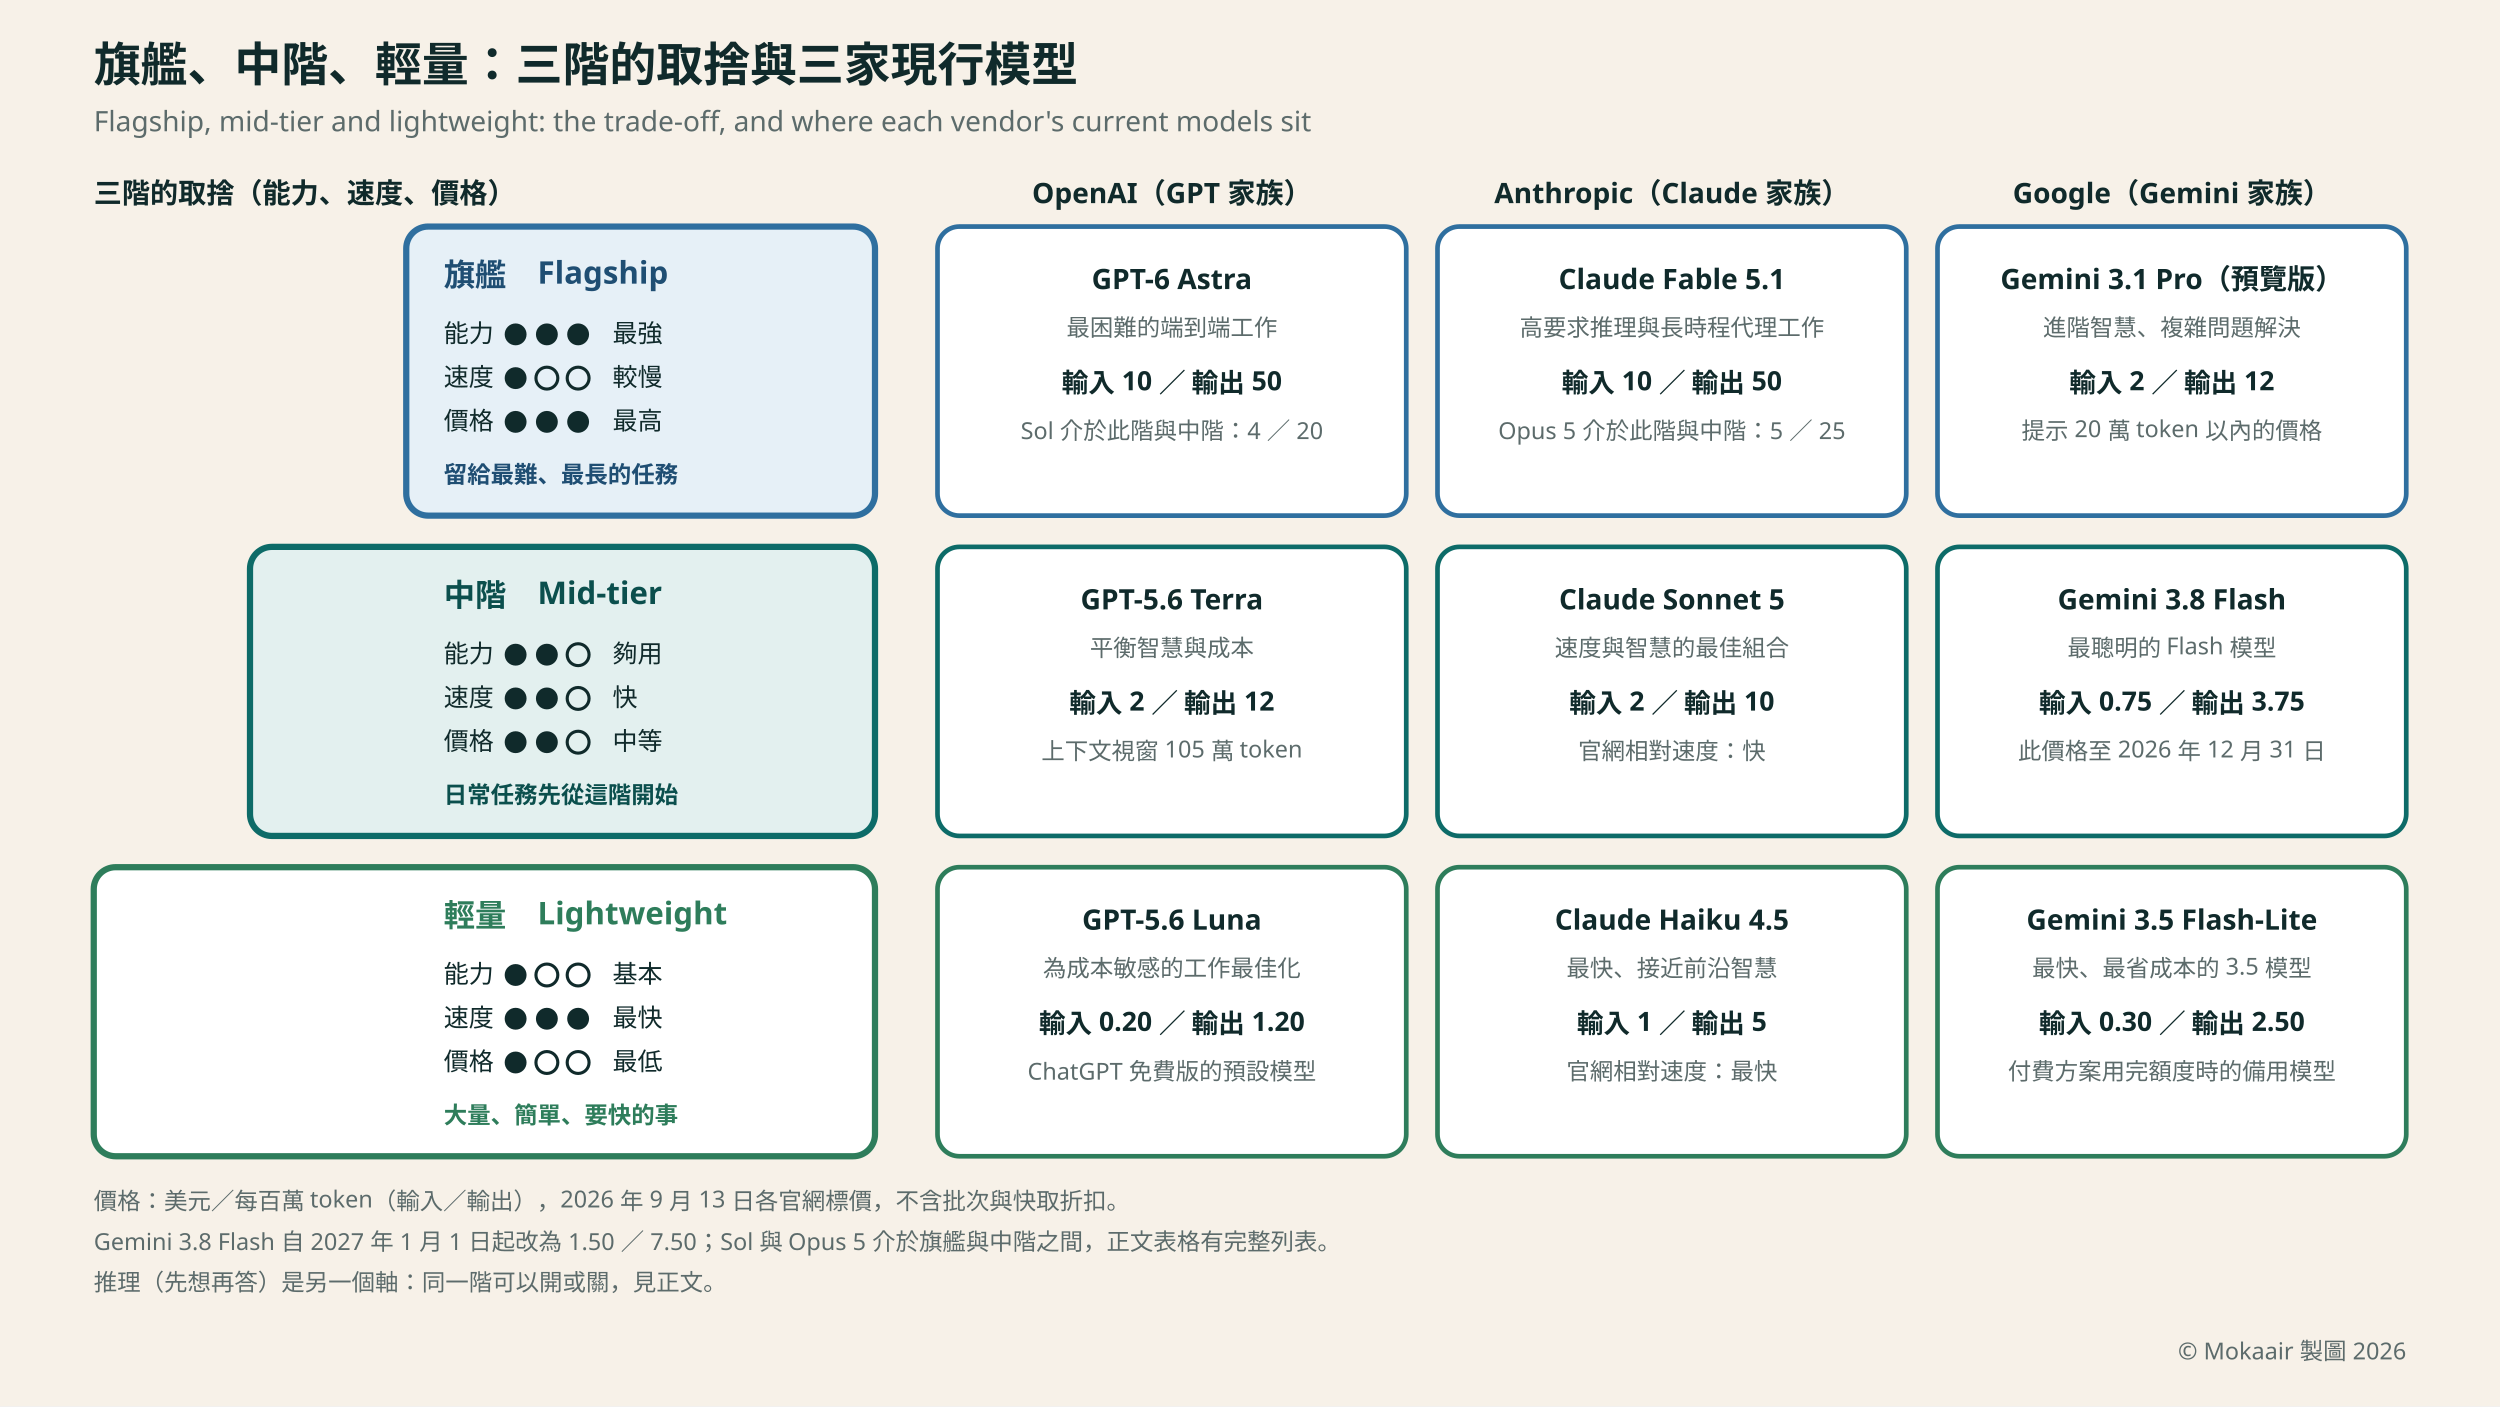
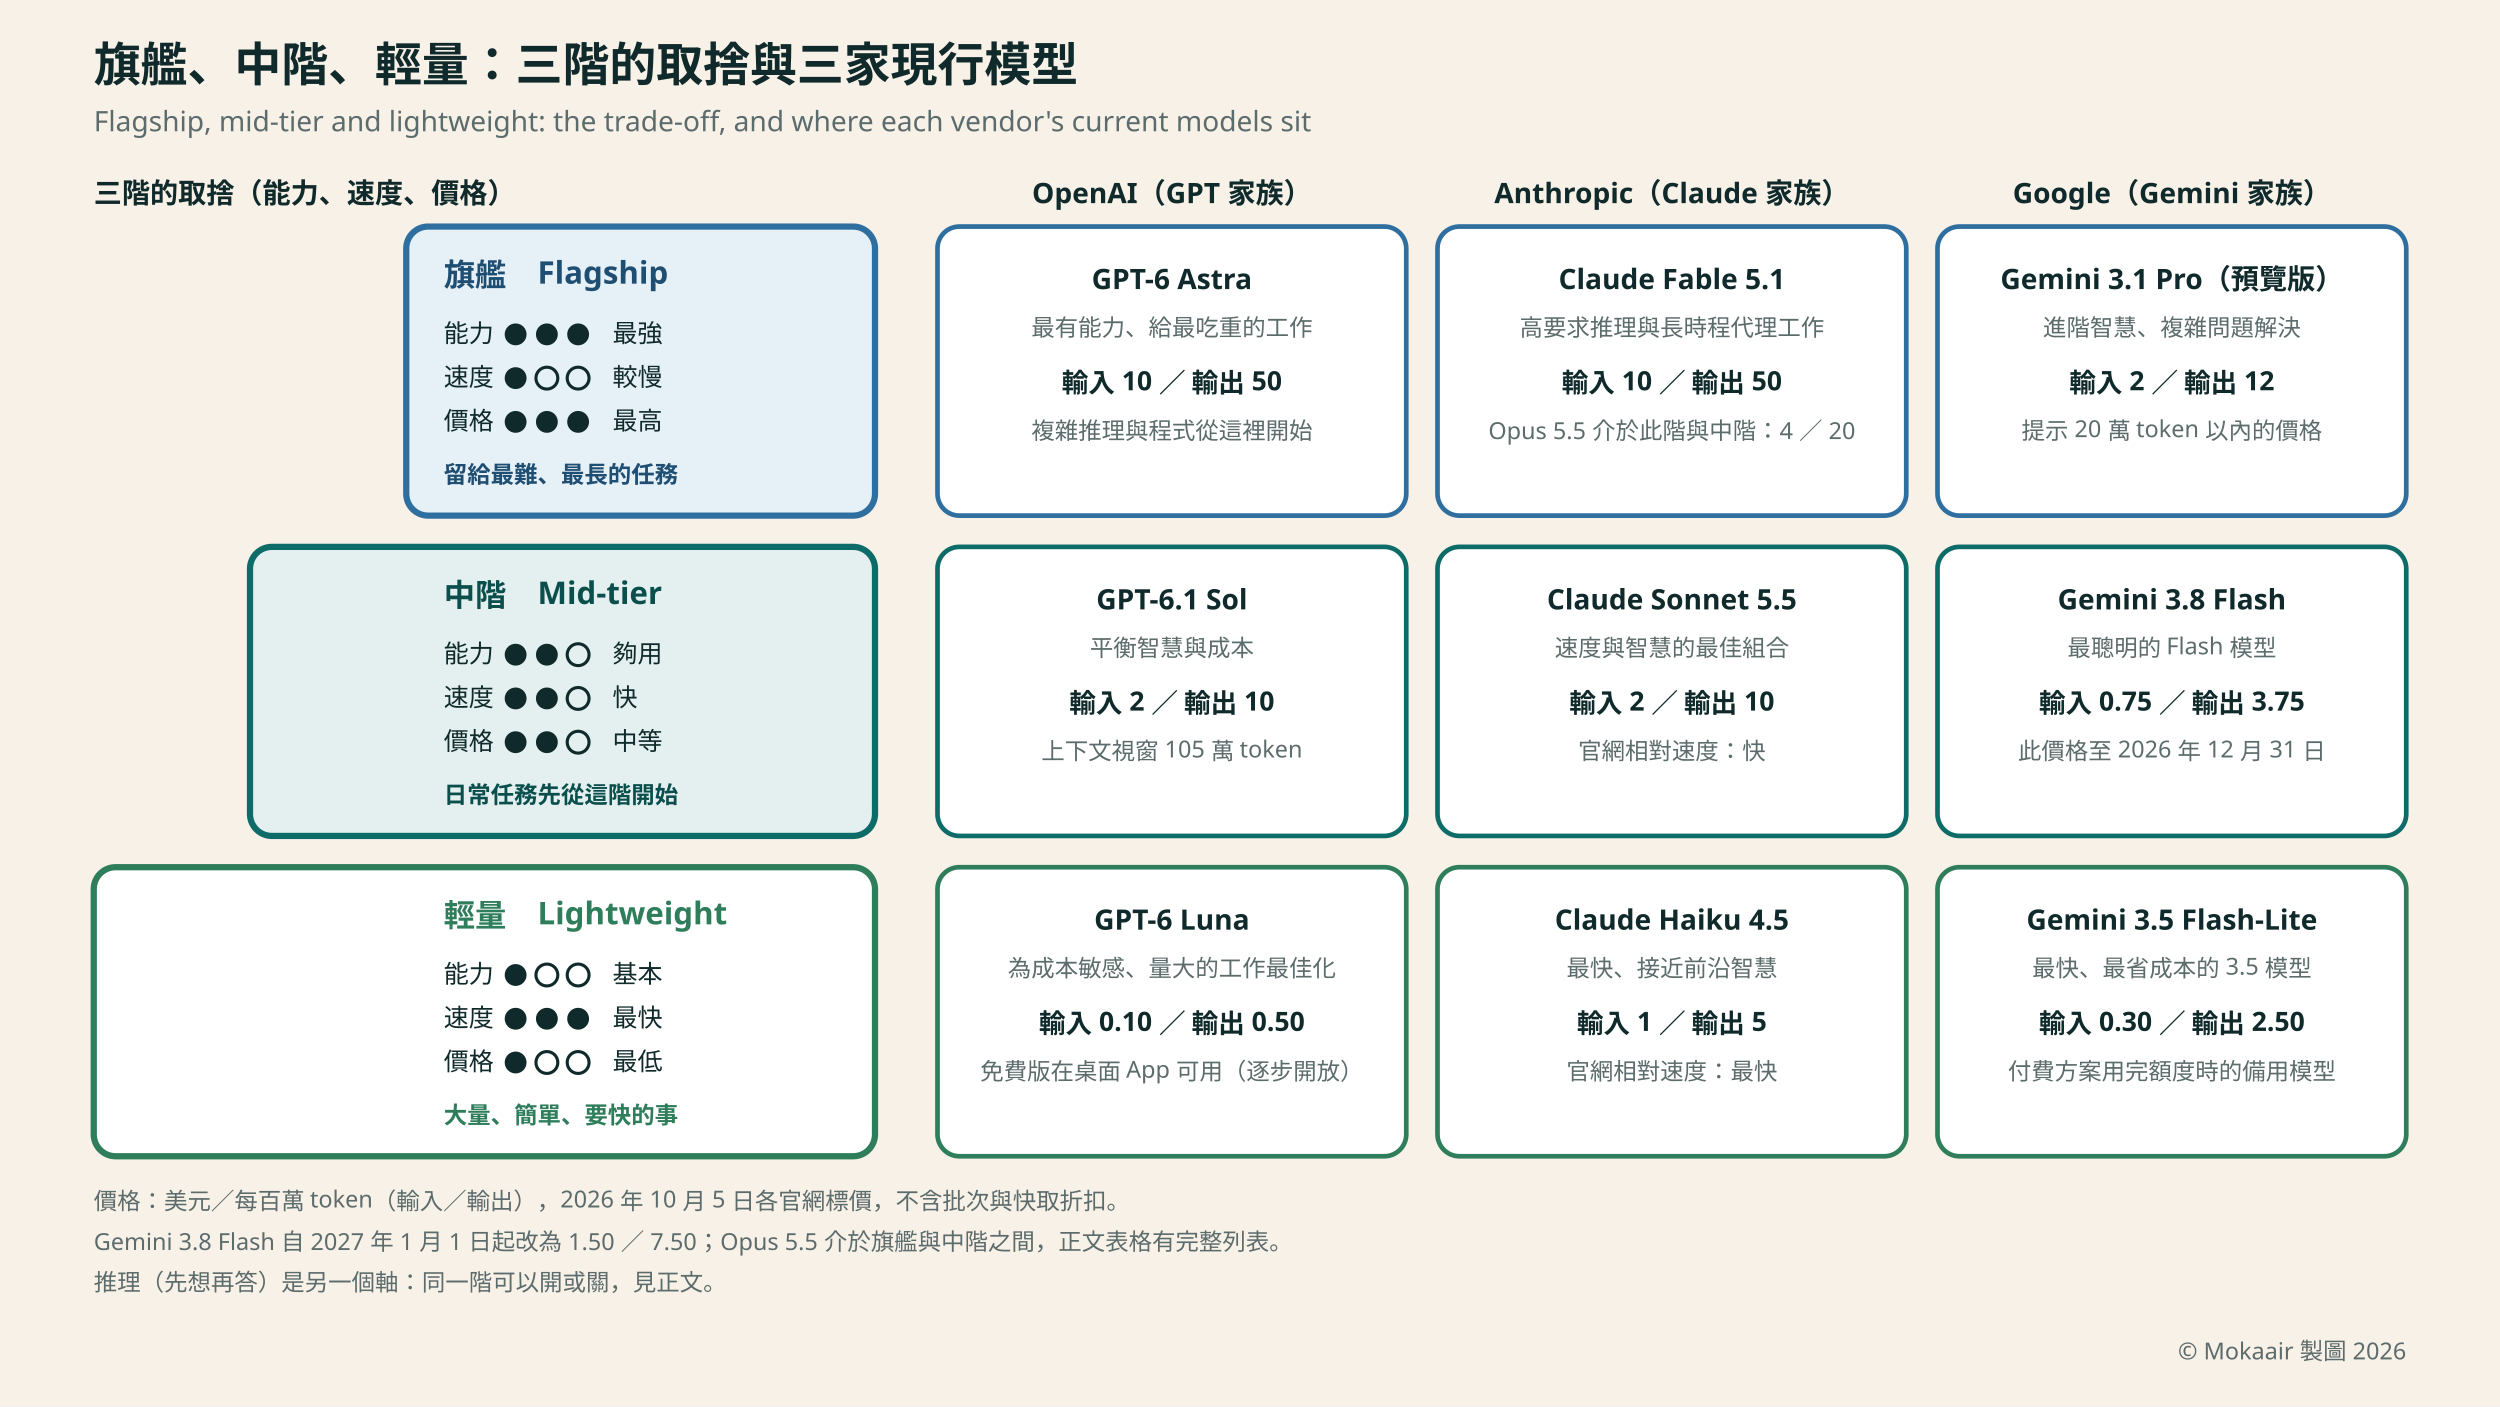
<svg xmlns="http://www.w3.org/2000/svg" viewBox="0 0 1600 900" width="1600" height="900" role="img" aria-labelledby="title desc" font-family="'Noto Sans TC','Noto Sans JP','PingFang TC','Microsoft JhengHei','Hiragino Sans',system-ui,sans-serif">
  <rect width="1600" height="900" fill="#F7F1E8" />
  <defs>
    <marker id="arrow" viewBox="0 0 10 10" refX="9" refY="5" markerWidth="7" markerHeight="7" orient="auto">
      <path d="M 0 0 L 10 5 L 0 10 z" fill="#5C6B6B" />
    </marker>
  </defs>
  <text x="60" y="52" font-size="30" font-weight="700" fill="#102A2B">旗艦、中階、輕量：三階的取捨與三家現行模型</text>
  <text x="60" y="84" font-size="18" fill="#5C6B6B">Flagship, mid-tier and lightweight: the trade-off, and where each vendor's current models sit</text>
  <text x="60" y="130" font-size="18" font-weight="700" fill="#102A2B">三階的取捨（能力、速度、價格）</text>
  <text x="750" y="130" font-size="18" font-weight="700" fill="#102A2B" text-anchor="middle">OpenAI（GPT 家族）</text>
  <text x="1070" y="130" font-size="18" font-weight="700" fill="#102A2B" text-anchor="middle">Anthropic（Claude 家族）</text>
  <text x="1390" y="130" font-size="18" font-weight="700" fill="#102A2B" text-anchor="middle">Google（Gemini 家族）</text>
  <rect x="260" y="145" width="300" height="185" rx="14" fill="#E6F0F7" stroke="#2F6F9F" stroke-width="4" />
  <text x="284" y="183" font-size="20" font-weight="700" fill="#1F4E73">旗艦　Flagship</text>
  <text x="284" y="219" font-size="16" fill="#102A2B">能力</text>
  <circle cx="330" cy="214" r="7" fill="#102A2B" />
  <circle cx="350" cy="214" r="7" fill="#102A2B" />
  <circle cx="370" cy="214" r="7" fill="#102A2B" />
  <text x="392" y="219" font-size="16" fill="#102A2B">最強</text>
  <text x="284" y="247" font-size="16" fill="#102A2B">速度</text>
  <circle cx="330" cy="242" r="7" fill="#102A2B" />
  <circle cx="350" cy="242" r="7" fill="none" stroke="#102A2B" stroke-width="2" />
  <circle cx="370" cy="242" r="7" fill="none" stroke="#102A2B" stroke-width="2" />
  <text x="392" y="247" font-size="16" fill="#102A2B">較慢</text>
  <text x="284" y="275" font-size="16" fill="#102A2B">價格</text>
  <circle cx="330" cy="270" r="7" fill="#102A2B" />
  <circle cx="350" cy="270" r="7" fill="#102A2B" />
  <circle cx="370" cy="270" r="7" fill="#102A2B" />
  <text x="392" y="275" font-size="16" fill="#102A2B">最高</text>
  <text x="284" y="309" font-size="15" font-weight="700" fill="#1F4E73">留給最難、最長的任務</text>
  <rect x="160" y="350" width="400" height="185" rx="14" fill="#E3F0EF" stroke="#0D6B68" stroke-width="4" />
  <text x="284" y="388" font-size="20" font-weight="700" fill="#0B4F4D">中階　Mid-tier</text>
  <text x="284" y="424" font-size="16" fill="#102A2B">能力</text>
  <circle cx="330" cy="419" r="7" fill="#102A2B" />
  <circle cx="350" cy="419" r="7" fill="#102A2B" />
  <circle cx="370" cy="419" r="7" fill="none" stroke="#102A2B" stroke-width="2" />
  <text x="392" y="424" font-size="16" fill="#102A2B">夠用</text>
  <text x="284" y="452" font-size="16" fill="#102A2B">速度</text>
  <circle cx="330" cy="447" r="7" fill="#102A2B" />
  <circle cx="350" cy="447" r="7" fill="#102A2B" />
  <circle cx="370" cy="447" r="7" fill="none" stroke="#102A2B" stroke-width="2" />
  <text x="392" y="452" font-size="16" fill="#102A2B">快</text>
  <text x="284" y="480" font-size="16" fill="#102A2B">價格</text>
  <circle cx="330" cy="475" r="7" fill="#102A2B" />
  <circle cx="350" cy="475" r="7" fill="#102A2B" />
  <circle cx="370" cy="475" r="7" fill="none" stroke="#102A2B" stroke-width="2" />
  <text x="392" y="480" font-size="16" fill="#102A2B">中等</text>
  <text x="284" y="514" font-size="15" font-weight="700" fill="#0B4F4D">日常任務先從這階開始</text>
  <rect x="60" y="555" width="500" height="185" rx="14" fill="#FFFFFF" stroke="#2E7D5B" stroke-width="4" />
  <text x="284" y="593" font-size="20" font-weight="700" fill="#2E7D5B">輕量　Lightweight</text>
  <text x="284" y="629" font-size="16" fill="#102A2B">能力</text>
  <circle cx="330" cy="624" r="7" fill="#102A2B" />
  <circle cx="350" cy="624" r="7" fill="none" stroke="#102A2B" stroke-width="2" />
  <circle cx="370" cy="624" r="7" fill="none" stroke="#102A2B" stroke-width="2" />
  <text x="392" y="629" font-size="16" fill="#102A2B">基本</text>
  <text x="284" y="657" font-size="16" fill="#102A2B">速度</text>
  <circle cx="330" cy="652" r="7" fill="#102A2B" />
  <circle cx="350" cy="652" r="7" fill="#102A2B" />
  <circle cx="370" cy="652" r="7" fill="#102A2B" />
  <text x="392" y="657" font-size="16" fill="#102A2B">最快</text>
  <text x="284" y="685" font-size="16" fill="#102A2B">價格</text>
  <circle cx="330" cy="680" r="7" fill="#102A2B" />
  <circle cx="350" cy="680" r="7" fill="none" stroke="#102A2B" stroke-width="2" />
  <circle cx="370" cy="680" r="7" fill="none" stroke="#102A2B" stroke-width="2" />
  <text x="392" y="685" font-size="16" fill="#102A2B">最低</text>
  <text x="284" y="719" font-size="15" font-weight="700" fill="#2E7D5B">大量、簡單、要快的事</text>
  <rect x="600" y="145" width="300" height="185" rx="14" fill="#FFFFFF" stroke="#2F6F9F" stroke-width="3" />
  <text x="750" y="185" font-size="18" font-weight="700" fill="#102A2B" text-anchor="middle">GPT-6 Astra</text>
-   <text x="750" y="215" font-size="15" fill="#5C6B6B" text-anchor="middle">最困難的端到端工作</text>
+   <text x="750" y="215" font-size="15" fill="#5C6B6B" text-anchor="middle">最有能力、給最吃重的工作</text>
  <text x="750" y="251" font-size="17" font-weight="700" fill="#102A2B" text-anchor="middle">輸入 10 ／ 輸出 50</text>
-   <text x="750" y="281" font-size="15" fill="#5C6B6B" text-anchor="middle">Sol 介於此階與中階：4 ／ 20</text>
+   <text x="750" y="281" font-size="15" fill="#5C6B6B" text-anchor="middle">複雜推理與程式從這裡開始</text>
  <rect x="600" y="350" width="300" height="185" rx="14" fill="#FFFFFF" stroke="#0D6B68" stroke-width="3" />
-   <text x="750" y="390" font-size="18" font-weight="700" fill="#102A2B" text-anchor="middle">GPT-5.6 Terra</text>
+   <text x="750" y="390" font-size="18" font-weight="700" fill="#102A2B" text-anchor="middle">GPT-6.1 Sol</text>
  <text x="750" y="420" font-size="15" fill="#5C6B6B" text-anchor="middle">平衡智慧與成本</text>
-   <text x="750" y="456" font-size="17" font-weight="700" fill="#102A2B" text-anchor="middle">輸入 2 ／ 輸出 12</text>
+   <text x="750" y="456" font-size="17" font-weight="700" fill="#102A2B" text-anchor="middle">輸入 2 ／ 輸出 10</text>
  <text x="750" y="486" font-size="15" fill="#5C6B6B" text-anchor="middle">上下文視窗 105 萬 token</text>
  <rect x="600" y="555" width="300" height="185" rx="14" fill="#FFFFFF" stroke="#2E7D5B" stroke-width="3" />
-   <text x="750" y="595" font-size="18" font-weight="700" fill="#102A2B" text-anchor="middle">GPT-5.6 Luna</text>
-   <text x="750" y="625" font-size="15" fill="#5C6B6B" text-anchor="middle">為成本敏感的工作最佳化</text>
-   <text x="750" y="661" font-size="17" font-weight="700" fill="#102A2B" text-anchor="middle">輸入 0.20 ／ 輸出 1.20</text>
-   <text x="750" y="691" font-size="15" fill="#5C6B6B" text-anchor="middle">ChatGPT 免費版的預設模型</text>
+   <text x="750" y="595" font-size="18" font-weight="700" fill="#102A2B" text-anchor="middle">GPT-6 Luna</text>
+   <text x="750" y="625" font-size="15" fill="#5C6B6B" text-anchor="middle">為成本敏感、量大的工作最佳化</text>
+   <text x="750" y="661" font-size="17" font-weight="700" fill="#102A2B" text-anchor="middle">輸入 0.10 ／ 輸出 0.50</text>
+   <text x="750" y="691" font-size="15" fill="#5C6B6B" text-anchor="middle">免費版在桌面 App 可用（逐步開放）</text>
  <rect x="920" y="145" width="300" height="185" rx="14" fill="#FFFFFF" stroke="#2F6F9F" stroke-width="3" />
  <text x="1070" y="185" font-size="18" font-weight="700" fill="#102A2B" text-anchor="middle">Claude Fable 5.1</text>
  <text x="1070" y="215" font-size="15" fill="#5C6B6B" text-anchor="middle">高要求推理與長時程代理工作</text>
  <text x="1070" y="251" font-size="17" font-weight="700" fill="#102A2B" text-anchor="middle">輸入 10 ／ 輸出 50</text>
-   <text x="1070" y="281" font-size="15" fill="#5C6B6B" text-anchor="middle">Opus 5 介於此階與中階：5 ／ 25</text>
+   <text x="1070" y="281" font-size="15" fill="#5C6B6B" text-anchor="middle">Opus 5.5 介於此階與中階：4 ／ 20</text>
  <rect x="920" y="350" width="300" height="185" rx="14" fill="#FFFFFF" stroke="#0D6B68" stroke-width="3" />
-   <text x="1070" y="390" font-size="18" font-weight="700" fill="#102A2B" text-anchor="middle">Claude Sonnet 5</text>
+   <text x="1070" y="390" font-size="18" font-weight="700" fill="#102A2B" text-anchor="middle">Claude Sonnet 5.5</text>
  <text x="1070" y="420" font-size="15" fill="#5C6B6B" text-anchor="middle">速度與智慧的最佳組合</text>
  <text x="1070" y="456" font-size="17" font-weight="700" fill="#102A2B" text-anchor="middle">輸入 2 ／ 輸出 10</text>
  <text x="1070" y="486" font-size="15" fill="#5C6B6B" text-anchor="middle">官網相對速度：快</text>
  <rect x="920" y="555" width="300" height="185" rx="14" fill="#FFFFFF" stroke="#2E7D5B" stroke-width="3" />
  <text x="1070" y="595" font-size="18" font-weight="700" fill="#102A2B" text-anchor="middle">Claude Haiku 4.5</text>
  <text x="1070" y="625" font-size="15" fill="#5C6B6B" text-anchor="middle">最快、接近前沿智慧</text>
  <text x="1070" y="661" font-size="17" font-weight="700" fill="#102A2B" text-anchor="middle">輸入 1 ／ 輸出 5</text>
  <text x="1070" y="691" font-size="15" fill="#5C6B6B" text-anchor="middle">官網相對速度：最快</text>
  <rect x="1240" y="145" width="300" height="185" rx="14" fill="#FFFFFF" stroke="#2F6F9F" stroke-width="3" />
  <text x="1390" y="185" font-size="18" font-weight="700" fill="#102A2B" text-anchor="middle">Gemini 3.1 Pro（預覽版）</text>
  <text x="1390" y="215" font-size="15" fill="#5C6B6B" text-anchor="middle">進階智慧、複雜問題解決</text>
  <text x="1390" y="251" font-size="17" font-weight="700" fill="#102A2B" text-anchor="middle">輸入 2 ／ 輸出 12</text>
  <text x="1390" y="281" font-size="15" fill="#5C6B6B" text-anchor="middle">提示 20 萬 token 以內的價格</text>
  <rect x="1240" y="350" width="300" height="185" rx="14" fill="#FFFFFF" stroke="#0D6B68" stroke-width="3" />
  <text x="1390" y="390" font-size="18" font-weight="700" fill="#102A2B" text-anchor="middle">Gemini 3.8 Flash</text>
  <text x="1390" y="420" font-size="15" fill="#5C6B6B" text-anchor="middle">最聰明的 Flash 模型</text>
  <text x="1390" y="456" font-size="17" font-weight="700" fill="#102A2B" text-anchor="middle">輸入 0.75 ／ 輸出 3.75</text>
  <text x="1390" y="486" font-size="15" fill="#5C6B6B" text-anchor="middle">此價格至 2026 年 12 月 31 日</text>
  <rect x="1240" y="555" width="300" height="185" rx="14" fill="#FFFFFF" stroke="#2E7D5B" stroke-width="3" />
  <text x="1390" y="595" font-size="18" font-weight="700" fill="#102A2B" text-anchor="middle">Gemini 3.5 Flash-Lite</text>
  <text x="1390" y="625" font-size="15" fill="#5C6B6B" text-anchor="middle">最快、最省成本的 3.5 模型</text>
  <text x="1390" y="661" font-size="17" font-weight="700" fill="#102A2B" text-anchor="middle">輸入 0.30 ／ 輸出 2.50</text>
  <text x="1390" y="691" font-size="15" fill="#5C6B6B" text-anchor="middle">付費方案用完額度時的備用模型</text>
-   <text x="60" y="774" font-size="15" fill="#5C6B6B">價格：美元／每百萬 token（輸入／輸出），2026 年 9 月 13 日各官網標價，不含批次與快取折扣。</text>
-   <text x="60" y="800" font-size="15" fill="#5C6B6B">Gemini 3.8 Flash 自 2027 年 1 月 1 日起改為 1.50 ／ 7.50；Sol 與 Opus 5 介於旗艦與中階之間，正文表格有完整列表。</text>
+   <text x="60" y="774" font-size="15" fill="#5C6B6B">價格：美元／每百萬 token（輸入／輸出），2026 年 10 月 5 日各官網標價，不含批次與快取折扣。</text>
+   <text x="60" y="800" font-size="15" fill="#5C6B6B">Gemini 3.8 Flash 自 2027 年 1 月 1 日起改為 1.50 ／ 7.50；Opus 5.5 介於旗艦與中階之間，正文表格有完整列表。</text>
  <text x="60" y="826" font-size="15" fill="#5C6B6B">推理（先想再答）是另一個軸：同一階可以開或關，見正文。</text>
  <text x="1540" y="870" font-size="15" fill="#5C6B6B" text-anchor="end">© Mokaair 製圖 2026</text>
</svg>
